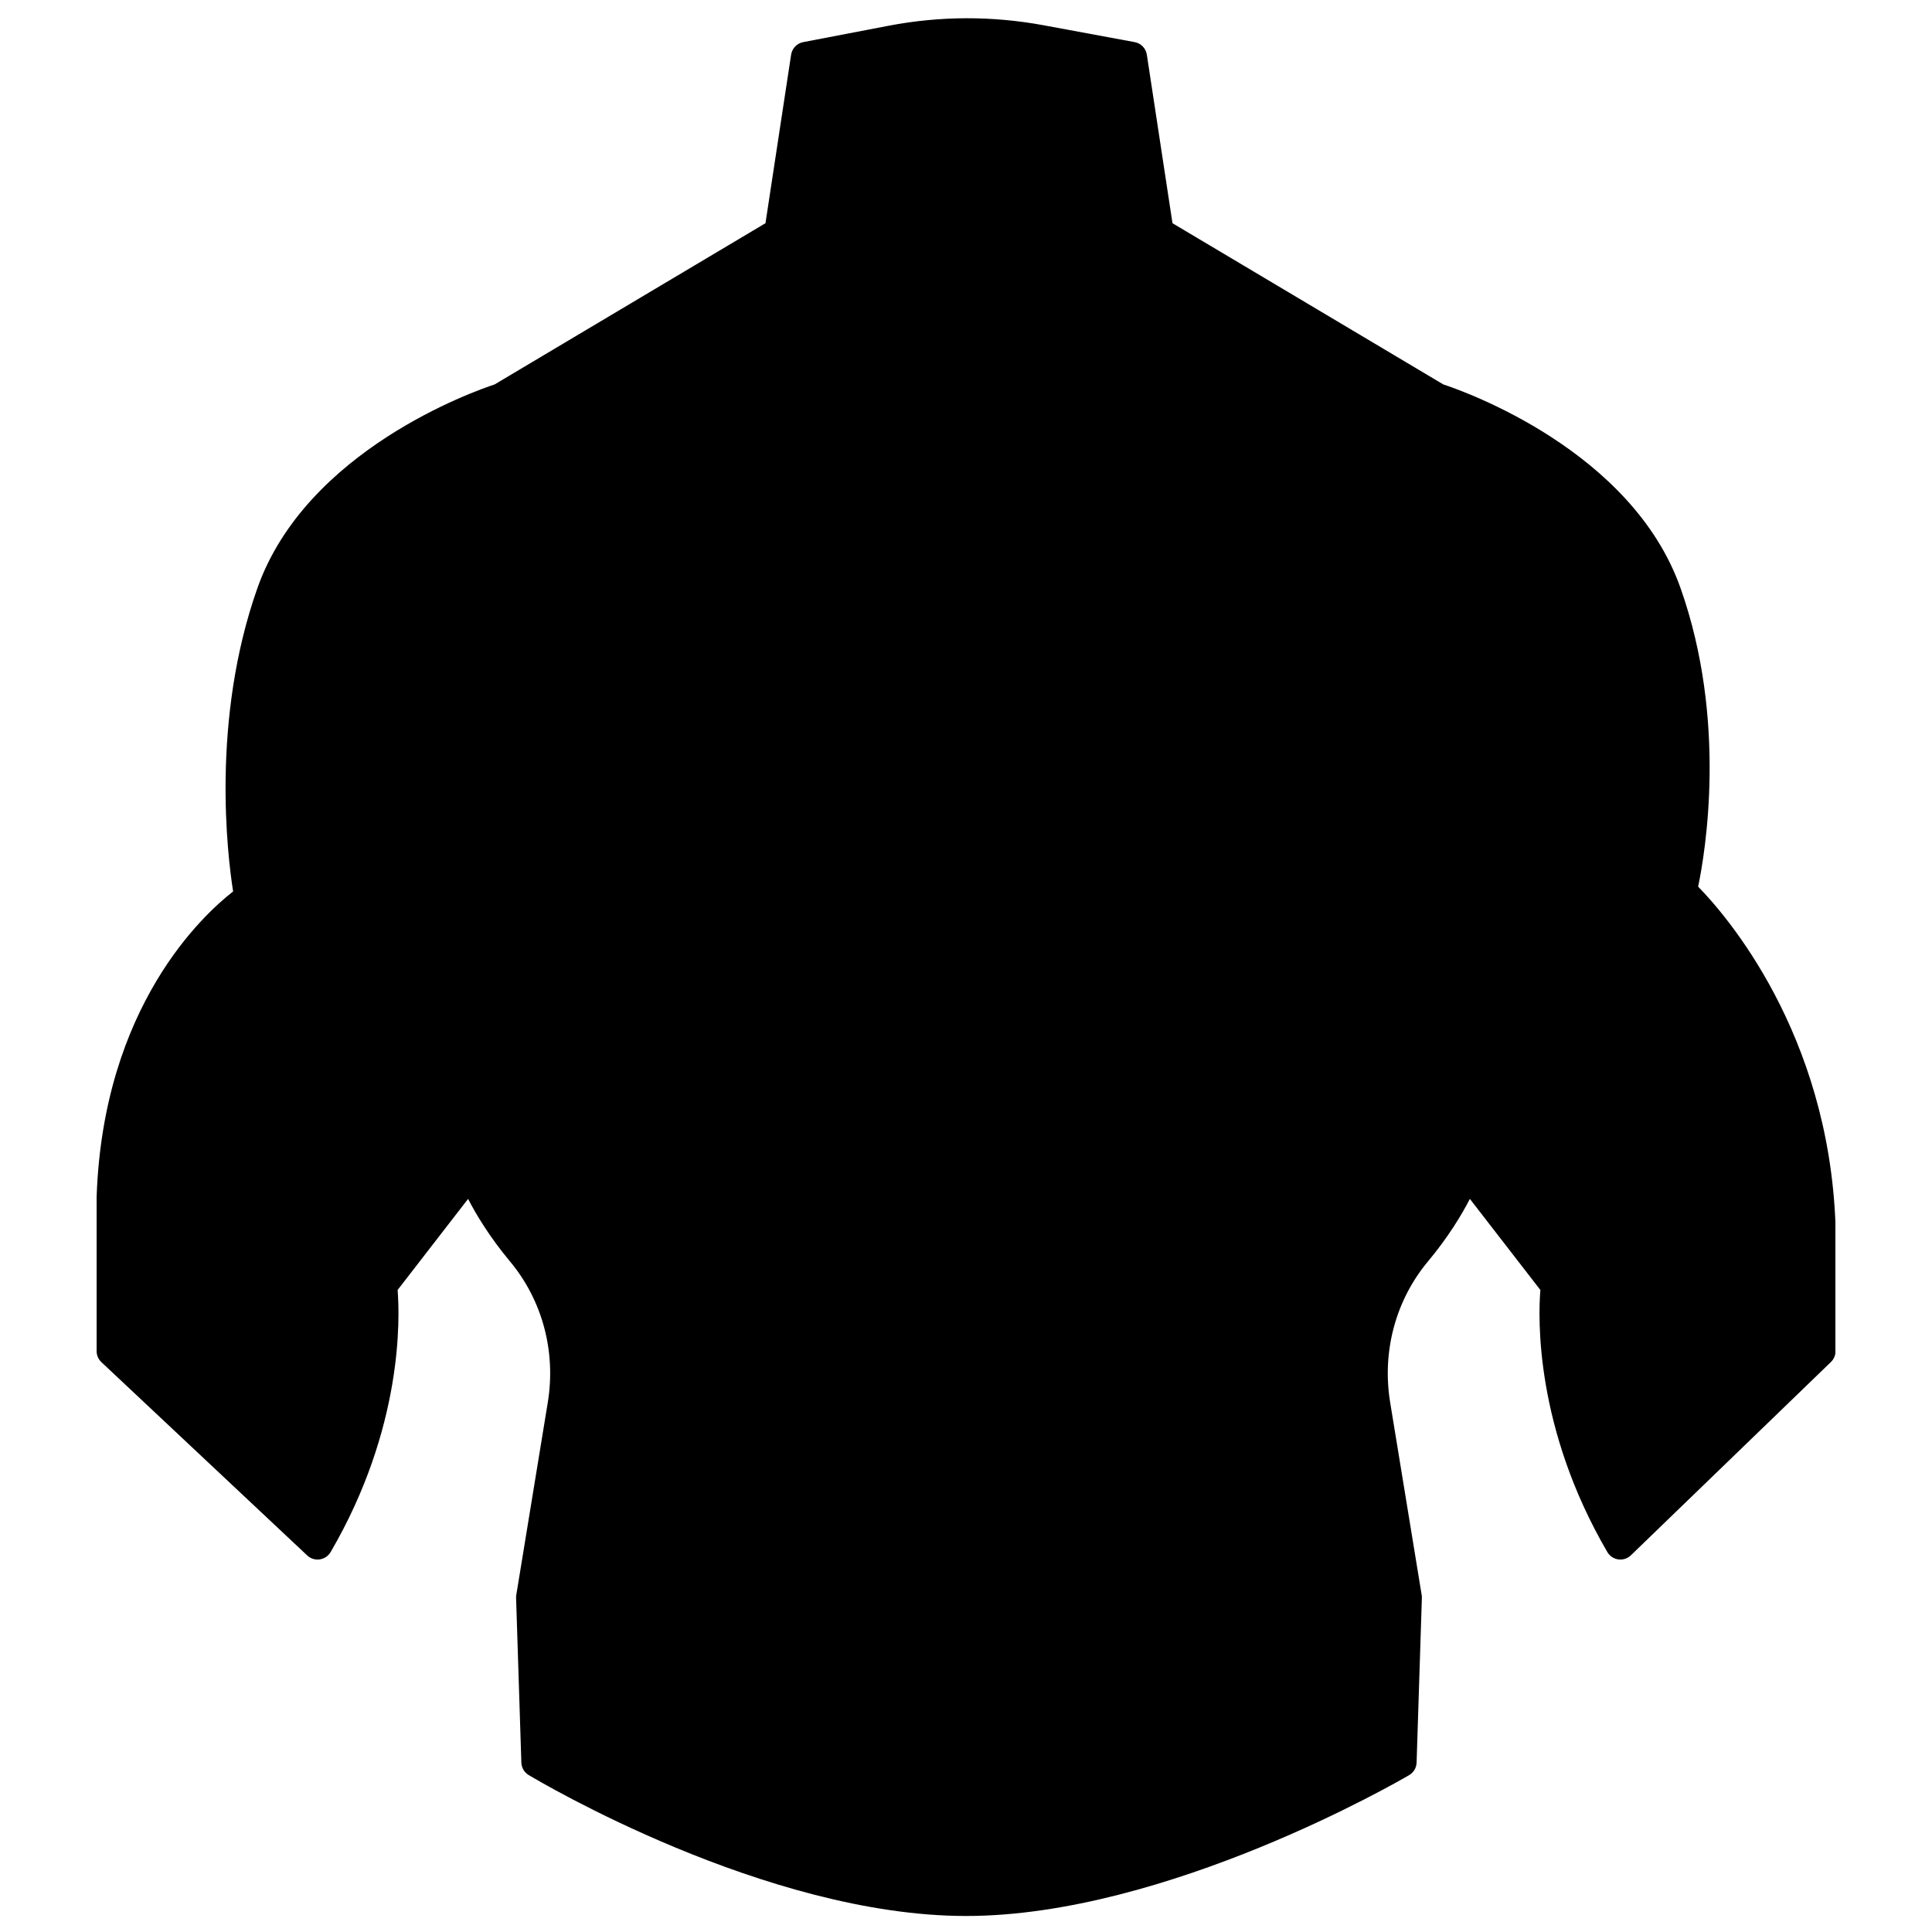
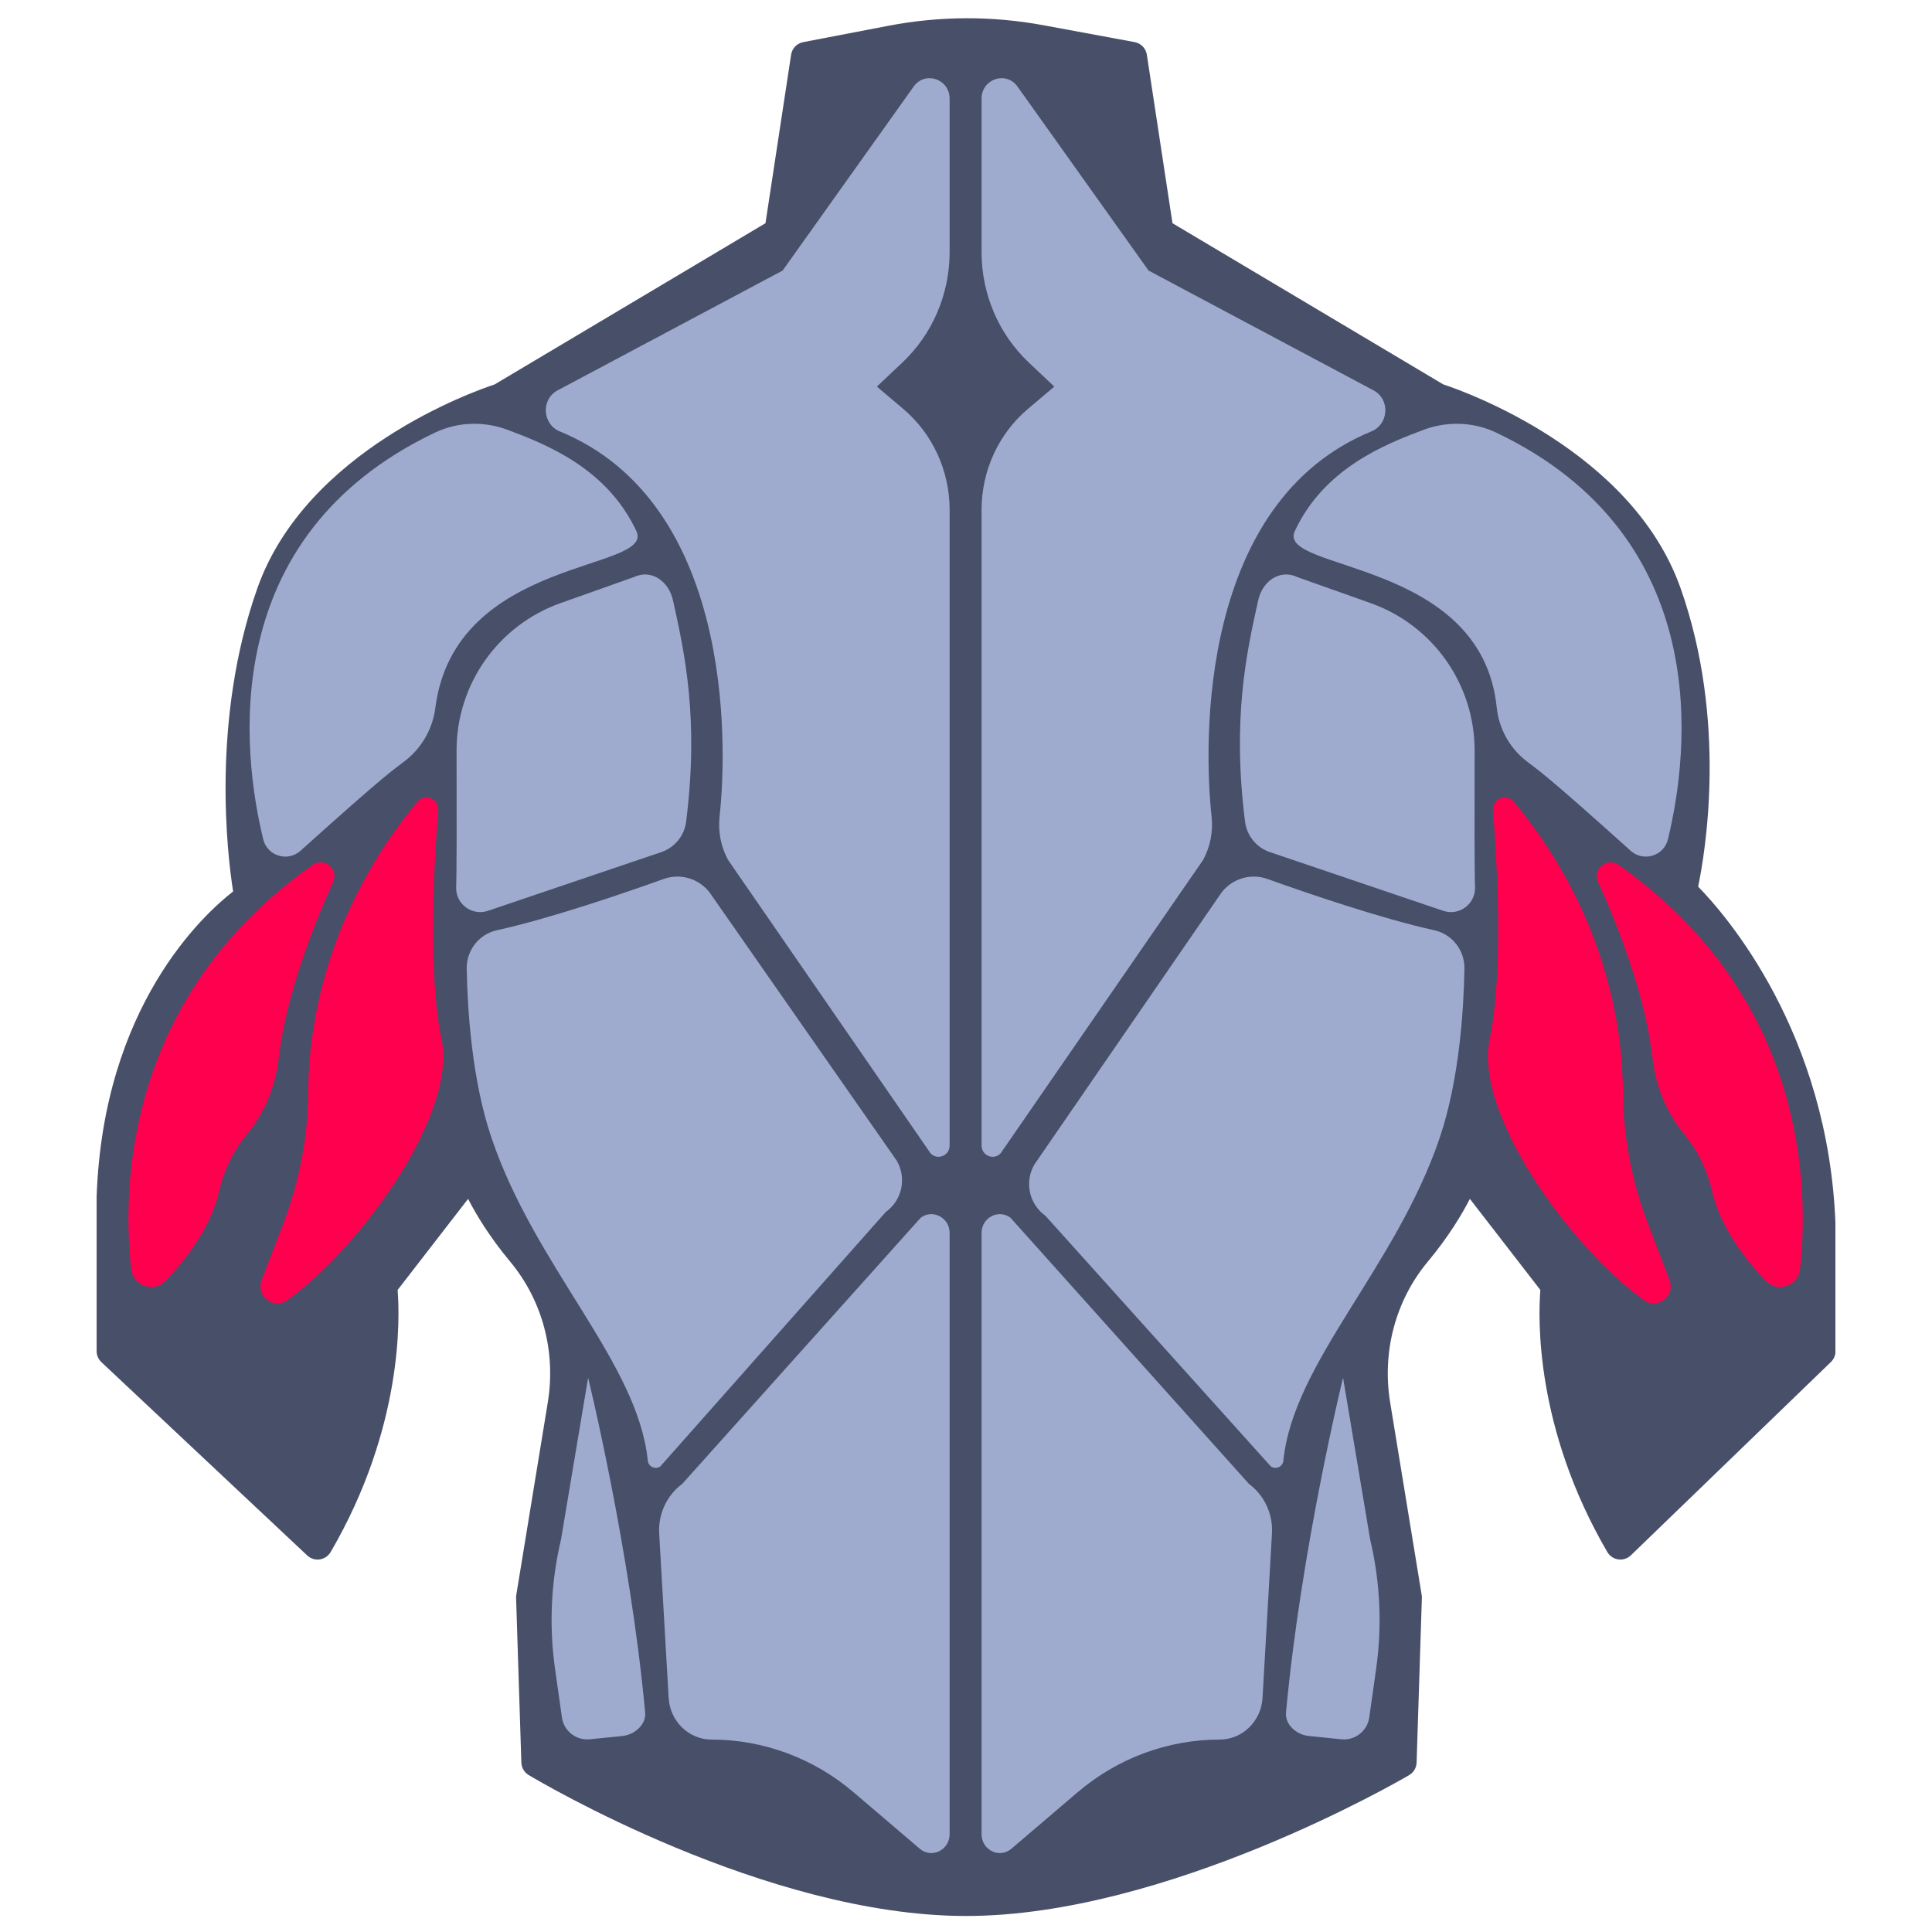
<svg xmlns="http://www.w3.org/2000/svg" width="500" zoomAndPan="magnify" viewBox="0 0 375 375" height="500" preserveAspectRatio="xMidYMid meet" version="1.0">
  <defs>
    <clipPath id="cb2fdb1967">
      <path d="M 18.75 3 L 356.25 3 L 356.25 371.988 L 18.75 371.988 Z M 18.75 3 " clip-rule="nonzero" />
    </clipPath>
  </defs>
  <g clip-path="url(#cb2fdb1967)">
-     <path fill="currentColor" d="M 187.516 371.891 C 148.598 371.891 104.477 345.652 102.617 344.535 C 101.762 344.023 101.227 343.113 101.195 342.113 L 100.172 310.145 C 100.168 309.953 100.18 309.762 100.211 309.578 L 106.328 272.199 C 107.938 262.348 105.277 252.395 99.027 244.887 C 95.023 240.082 92.434 235.773 90.855 232.703 L 77.176 250.383 C 77.609 255.746 78.254 277.117 64.176 301.254 C 63.723 302.023 62.945 302.551 62.062 302.676 C 61.18 302.809 60.281 302.523 59.633 301.914 L 19.68 264.391 C 19.09 263.836 18.754 263.062 18.754 262.254 L 18.754 232.281 C 18.754 232.246 18.758 232.215 18.758 232.18 C 20.074 195.301 39.445 177.543 45.246 173.031 C 44.121 165.875 40.957 139.66 49.953 114.18 C 59.41 87.395 92.082 75.91 96.008 74.617 L 148.578 43.324 L 153.555 10.617 C 153.738 9.387 154.68 8.41 155.902 8.176 L 172.457 5 C 182.441 3.09 192.574 3.055 202.574 4.906 L 220.234 8.172 C 221.465 8.402 222.414 9.383 222.602 10.617 L 227.578 43.324 L 280.148 74.617 C 284.07 75.906 316.75 87.391 326.203 114.18 C 335.281 139.891 331.004 165.395 329.609 172.098 C 334.898 177.5 354.938 200.379 356.273 237.789 C 356.277 237.82 356.277 237.855 356.277 237.891 L 356.277 262.254 C 356.277 263.047 355.953 263.809 355.383 264.363 L 316.555 301.883 C 315.91 302.508 315.012 302.801 314.117 302.68 C 313.223 302.555 312.438 302.031 311.984 301.254 C 297.906 277.117 298.547 255.746 298.984 250.383 L 285.301 232.703 C 283.723 235.773 281.137 240.082 277.133 244.887 C 270.879 252.395 268.219 262.348 269.828 272.199 L 275.945 309.578 C 275.977 309.762 275.988 309.953 275.984 310.145 L 274.961 342.113 C 274.93 343.121 274.383 344.043 273.512 344.551 C 271.609 345.668 226.418 371.891 187.516 371.891 Z M 187.516 371.891 " fill-opacity="1" fill-rule="nonzero" />
+     <path fill="#484f69" d="M 187.516 371.891 C 148.598 371.891 104.477 345.652 102.617 344.535 C 101.762 344.023 101.227 343.113 101.195 342.113 L 100.172 310.145 C 100.168 309.953 100.18 309.762 100.211 309.578 L 106.328 272.199 C 107.938 262.348 105.277 252.395 99.027 244.887 C 95.023 240.082 92.434 235.773 90.855 232.703 L 77.176 250.383 C 77.609 255.746 78.254 277.117 64.176 301.254 C 63.723 302.023 62.945 302.551 62.062 302.676 C 61.18 302.809 60.281 302.523 59.633 301.914 L 19.68 264.391 C 19.09 263.836 18.754 263.062 18.754 262.254 L 18.754 232.281 C 18.754 232.246 18.758 232.215 18.758 232.18 C 20.074 195.301 39.445 177.543 45.246 173.031 C 44.121 165.875 40.957 139.66 49.953 114.18 C 59.41 87.395 92.082 75.91 96.008 74.617 L 148.578 43.324 L 153.555 10.617 C 153.738 9.387 154.68 8.41 155.902 8.176 L 172.457 5 C 182.441 3.09 192.574 3.055 202.574 4.906 L 220.234 8.172 C 221.465 8.402 222.414 9.383 222.602 10.617 L 227.578 43.324 L 280.148 74.617 C 284.07 75.906 316.75 87.391 326.203 114.18 C 335.281 139.891 331.004 165.395 329.609 172.098 C 334.898 177.5 354.938 200.379 356.273 237.789 C 356.277 237.82 356.277 237.855 356.277 237.891 L 356.277 262.254 C 356.277 263.047 355.953 263.809 355.383 264.363 L 316.555 301.883 C 315.91 302.508 315.012 302.801 314.117 302.68 C 313.223 302.555 312.438 302.031 311.984 301.254 C 297.906 277.117 298.547 255.746 298.984 250.383 L 285.301 232.703 C 283.723 235.773 281.137 240.082 277.133 244.887 C 270.879 252.395 268.219 262.348 269.828 272.199 L 275.945 309.578 C 275.977 309.762 275.988 309.953 275.984 310.145 L 274.961 342.113 C 274.93 343.121 274.383 344.043 273.512 344.551 C 271.609 345.668 226.418 371.891 187.516 371.891 Z M 187.516 371.891 " fill-opacity="1" fill-rule="nonzero" />
  </g>
-   <path fill="currentColor" d="M 184.32 19.164 L 184.32 48.926 C 184.32 57.07 181 64.84 175.172 70.344 L 170.199 75.039 L 175.336 79.387 C 181.023 84.199 184.32 91.383 184.32 98.965 L 184.32 222.324 C 184.32 224.594 181.387 225.387 180.309 223.406 L 141.324 166.922 C 139.922 164.355 139.352 161.402 139.672 158.477 C 141.262 143.969 142.105 97.484 108.648 83.73 C 105.25 82.336 104.984 77.5 108.234 75.77 L 151.906 52.516 L 177.336 16.809 C 179.547 13.707 184.32 15.316 184.32 19.164 Z M 184.32 19.164 " fill-opacity="1" fill-rule="nonzero" />
-   <path fill="currentColor" d="M 84.414 83.977 C 88.836 81.867 93.938 81.711 98.523 83.43 C 106.168 86.293 117.855 90.961 123.516 103.082 C 127.191 110.961 88.273 107.918 84.496 137.414 C 83.98 141.438 81.898 145.109 78.703 147.613 C 76.156 149.609 75.582 149.609 58.328 165.133 C 55.848 167.359 51.883 166.148 51.094 162.91 C 47.031 146.195 41.832 104.277 84.414 83.977 Z M 84.414 83.977 " fill-opacity="1" fill-rule="nonzero" />
-   <path fill="currentColor" d="M 88.621 145.715 C 88.586 132.852 96.672 121.371 108.793 117.066 L 123.02 112.016 C 126.426 110.395 129.801 112.816 130.621 116.5 C 132.883 126.695 135.703 139.453 133.176 159.488 C 132.832 162.211 130.961 164.508 128.359 165.391 L 94.707 176.789 C 91.605 177.84 88.41 175.457 88.543 172.18 C 88.652 169.449 88.648 157.16 88.621 145.715 Z M 88.621 145.715 " fill-opacity="1" fill-rule="nonzero" />
-   <path fill="currentColor" d="M 96.445 180.559 C 92.961 181.324 90.527 184.465 90.59 188.031 C 90.73 195.895 91.574 209.539 95.371 220.773 C 103.914 246.07 123.812 264.422 125.738 283.527 C 125.859 284.703 127.215 285.305 128.18 284.617 L 171.918 235.25 C 175.117 232.973 176.035 228.625 174.031 225.25 L 137.715 173.203 C 135.621 170.508 132.039 169.461 128.824 170.609 C 121.145 173.359 106.793 178.285 96.445 180.559 Z M 96.445 180.559 " fill-opacity="1" fill-rule="nonzero" />
-   <path fill="currentColor" d="M 64.672 171.168 C 60.836 179.648 55.5 193.172 54.086 205.383 C 53.457 210.805 51.395 215.961 47.918 220.168 C 45.781 222.754 43.617 226.426 42.465 231.426 C 40.895 238.234 36.07 244.457 32.164 248.586 C 29.887 250.992 25.828 249.629 25.461 246.336 C 23.73 230.715 24.125 193.637 60.699 167.871 C 62.918 166.309 65.793 168.695 64.672 171.168 Z M 64.672 171.168 " fill-opacity="1" fill-rule="nonzero" />
-   <path fill="currentColor" d="M 80.98 155.641 C 82.414 153.906 85.234 155.051 85.055 157.293 C 84.188 168.125 83.031 189.055 85.695 201.703 C 88.766 216.293 69.965 242.098 55.777 252.352 C 53.129 254.266 49.609 251.539 50.777 248.484 L 54.93 237.629 C 58.062 229.441 59.773 220.766 59.824 212 C 59.898 199.344 63.098 177.297 80.98 155.641 Z M 80.98 155.641 " fill-opacity="1" fill-rule="nonzero" />
-   <path fill="currentColor" d="M 184.32 239.32 L 184.32 356.02 C 184.32 359.109 180.828 360.801 178.52 358.832 L 165.699 347.895 C 157.941 341.273 148.188 337.652 138.117 337.652 C 133.699 337.652 130.047 334.105 129.785 329.562 L 127.949 297.66 C 127.734 293.875 129.418 290.238 132.414 288.031 L 178.719 236.352 C 181.062 234.625 184.32 236.352 184.32 239.32 Z M 184.32 239.32 " fill-opacity="1" fill-rule="nonzero" />
-   <path fill="currentColor" d="M 114.152 267.414 C 114.152 267.414 122.289 300.617 125.219 332.359 C 125.445 334.805 123.117 336.77 120.672 336.969 L 114.387 337.602 C 111.766 337.812 109.434 335.949 109.066 333.348 L 107.73 323.898 C 106.547 315.535 106.941 307.023 108.895 298.809 Z M 114.152 267.414 " fill-opacity="1" fill-rule="nonzero" />
-   <path fill="currentColor" d="M 190.52 19.164 L 190.52 48.926 C 190.52 57.07 193.84 64.84 199.668 70.344 L 204.641 75.039 L 199.5 79.387 C 193.816 84.199 190.52 91.383 190.52 98.965 L 190.52 222.324 C 190.52 224.594 193.449 225.387 194.531 223.406 L 233.516 166.922 C 234.918 164.355 235.488 161.402 235.168 158.477 C 233.574 143.969 232.734 97.484 266.191 83.73 C 269.586 82.336 269.852 77.5 266.605 75.77 L 222.934 52.516 L 197.5 16.809 C 195.293 13.707 190.52 15.316 190.52 19.164 Z M 190.52 19.164 " fill-opacity="1" fill-rule="nonzero" />
-   <path fill="currentColor" d="M 290.426 83.977 C 286.004 81.867 280.902 81.711 276.316 83.43 C 268.668 86.293 256.98 90.961 251.324 103.082 C 247.656 110.945 287.547 108.352 290.512 137.305 C 290.934 141.418 293.008 145.188 296.273 147.723 C 298.707 149.613 299.574 149.898 316.512 165.133 C 318.988 167.359 322.957 166.148 323.742 162.91 C 327.805 146.195 333.004 104.277 290.426 83.977 Z M 290.426 83.977 " fill-opacity="1" fill-rule="nonzero" />
-   <path fill="currentColor" d="M 286.219 145.715 C 286.25 132.852 278.164 121.371 266.043 117.066 L 251.82 112.016 C 248.414 110.395 245.035 112.816 244.219 116.5 C 241.953 126.695 239.133 139.453 241.664 159.488 C 242.008 162.211 243.875 164.508 246.477 165.391 L 280.129 176.789 C 283.234 177.84 286.426 175.457 286.297 172.18 C 286.188 169.449 286.188 157.16 286.219 145.715 Z M 286.219 145.715 " fill-opacity="1" fill-rule="nonzero" />
-   <path fill="currentColor" d="M 278.395 180.559 C 281.879 181.324 284.312 184.465 284.246 188.031 C 284.109 195.895 283.266 209.539 279.469 220.773 C 270.922 246.07 251.023 264.422 249.098 283.527 C 248.98 284.703 247.621 285.305 246.656 284.617 L 202.918 235.984 C 199.723 233.707 198.805 229.359 200.805 225.984 L 237.125 173.203 C 239.215 170.508 242.801 169.461 246.012 170.609 C 253.691 173.359 268.047 178.285 278.395 180.559 Z M 278.395 180.559 " fill-opacity="1" fill-rule="nonzero" />
-   <path fill="currentColor" d="M 310.168 171.168 C 314.004 179.648 319.34 193.172 320.754 205.383 C 321.379 210.805 323.445 215.961 326.922 220.168 C 329.059 222.754 331.219 226.426 332.371 231.426 C 333.945 238.234 338.77 244.457 342.676 248.586 C 344.953 250.992 349.012 249.629 349.379 246.336 C 351.109 230.715 350.711 193.637 314.141 167.871 C 311.922 166.309 309.047 168.695 310.168 171.168 Z M 310.168 171.168 " fill-opacity="1" fill-rule="nonzero" />
-   <path fill="currentColor" d="M 293.859 155.641 C 292.426 153.906 289.602 155.051 289.781 157.293 C 290.652 168.125 291.805 189.055 289.141 201.703 C 286.07 216.293 304.875 242.098 319.059 252.352 C 321.711 254.266 325.227 251.539 324.059 248.484 L 319.906 237.629 C 316.777 229.441 315.066 220.766 315.012 212 C 314.938 199.344 311.738 177.297 293.859 155.641 Z M 293.859 155.641 " fill-opacity="1" fill-rule="nonzero" />
-   <path fill="currentColor" d="M 190.52 239.32 L 190.52 356.02 C 190.52 359.109 194.012 360.801 196.32 358.832 L 209.141 347.895 C 216.895 341.273 226.648 337.652 236.723 337.652 C 241.141 337.652 244.793 334.105 245.055 329.562 L 246.887 297.66 C 247.105 293.875 245.422 290.238 242.426 288.031 L 196.121 236.352 C 193.777 234.625 190.52 236.352 190.52 239.32 Z M 190.52 239.32 " fill-opacity="1" fill-rule="nonzero" />
-   <path fill="currentColor" d="M 260.684 267.414 C 260.684 267.414 252.547 300.617 249.617 332.359 C 249.391 334.805 251.719 336.77 254.168 336.969 L 260.453 337.602 C 263.074 337.812 265.406 335.949 265.773 333.348 L 267.109 323.898 C 268.293 315.535 267.895 307.023 265.945 298.809 Z M 260.684 267.414 " fill-opacity="1" fill-rule="nonzero" />
+   <path fill="#9fabce" d="M 184.32 19.164 L 184.32 48.926 C 184.32 57.07 181 64.84 175.172 70.344 L 170.199 75.039 L 175.336 79.387 C 181.023 84.199 184.32 91.383 184.32 98.965 L 184.32 222.324 C 184.32 224.594 181.387 225.387 180.309 223.406 L 141.324 166.922 C 139.922 164.355 139.352 161.402 139.672 158.477 C 141.262 143.969 142.105 97.484 108.648 83.73 C 105.25 82.336 104.984 77.5 108.234 75.77 L 151.906 52.516 L 177.336 16.809 C 179.547 13.707 184.32 15.316 184.32 19.164 Z M 184.32 19.164 " fill-opacity="1" fill-rule="nonzero" />
+   <path fill="#9fabce" d="M 84.414 83.977 C 88.836 81.867 93.938 81.711 98.523 83.43 C 106.168 86.293 117.855 90.961 123.516 103.082 C 127.191 110.961 88.273 107.918 84.496 137.414 C 83.98 141.438 81.898 145.109 78.703 147.613 C 76.156 149.609 75.582 149.609 58.328 165.133 C 55.848 167.359 51.883 166.148 51.094 162.91 C 47.031 146.195 41.832 104.277 84.414 83.977 Z M 84.414 83.977 " fill-opacity="1" fill-rule="nonzero" />
+   <path fill="#9fabce" d="M 88.621 145.715 C 88.586 132.852 96.672 121.371 108.793 117.066 L 123.02 112.016 C 126.426 110.395 129.801 112.816 130.621 116.5 C 132.883 126.695 135.703 139.453 133.176 159.488 C 132.832 162.211 130.961 164.508 128.359 165.391 L 94.707 176.789 C 91.605 177.84 88.41 175.457 88.543 172.18 C 88.652 169.449 88.648 157.16 88.621 145.715 Z M 88.621 145.715 " fill-opacity="1" fill-rule="nonzero" />
+   <path fill="#9fabce" d="M 96.445 180.559 C 92.961 181.324 90.527 184.465 90.59 188.031 C 90.73 195.895 91.574 209.539 95.371 220.773 C 103.914 246.07 123.812 264.422 125.738 283.527 C 125.859 284.703 127.215 285.305 128.18 284.617 L 171.918 235.25 C 175.117 232.973 176.035 228.625 174.031 225.25 L 137.715 173.203 C 135.621 170.508 132.039 169.461 128.824 170.609 C 121.145 173.359 106.793 178.285 96.445 180.559 Z M 96.445 180.559 " fill-opacity="1" fill-rule="nonzero" />
+   <path fill="#ff004f" d="M 64.672 171.168 C 60.836 179.648 55.5 193.172 54.086 205.383 C 53.457 210.805 51.395 215.961 47.918 220.168 C 45.781 222.754 43.617 226.426 42.465 231.426 C 40.895 238.234 36.07 244.457 32.164 248.586 C 29.887 250.992 25.828 249.629 25.461 246.336 C 23.73 230.715 24.125 193.637 60.699 167.871 C 62.918 166.309 65.793 168.695 64.672 171.168 Z M 64.672 171.168 " fill-opacity="1" fill-rule="nonzero" />
+   <path fill="#ff004f" d="M 80.98 155.641 C 82.414 153.906 85.234 155.051 85.055 157.293 C 84.188 168.125 83.031 189.055 85.695 201.703 C 88.766 216.293 69.965 242.098 55.777 252.352 C 53.129 254.266 49.609 251.539 50.777 248.484 L 54.93 237.629 C 58.062 229.441 59.773 220.766 59.824 212 C 59.898 199.344 63.098 177.297 80.98 155.641 Z M 80.98 155.641 " fill-opacity="1" fill-rule="nonzero" />
+   <path fill="#9fabce" d="M 184.32 239.32 L 184.32 356.02 C 184.32 359.109 180.828 360.801 178.52 358.832 L 165.699 347.895 C 157.941 341.273 148.188 337.652 138.117 337.652 C 133.699 337.652 130.047 334.105 129.785 329.562 L 127.949 297.66 C 127.734 293.875 129.418 290.238 132.414 288.031 L 178.719 236.352 C 181.062 234.625 184.32 236.352 184.32 239.32 Z M 184.32 239.32 " fill-opacity="1" fill-rule="nonzero" />
+   <path fill="#9fabce" d="M 114.152 267.414 C 114.152 267.414 122.289 300.617 125.219 332.359 C 125.445 334.805 123.117 336.77 120.672 336.969 L 114.387 337.602 C 111.766 337.812 109.434 335.949 109.066 333.348 L 107.73 323.898 C 106.547 315.535 106.941 307.023 108.895 298.809 Z M 114.152 267.414 " fill-opacity="1" fill-rule="nonzero" />
+   <path fill="#9fabce" d="M 190.52 19.164 L 190.52 48.926 C 190.52 57.07 193.84 64.84 199.668 70.344 L 204.641 75.039 L 199.5 79.387 C 193.816 84.199 190.52 91.383 190.52 98.965 L 190.52 222.324 C 190.52 224.594 193.449 225.387 194.531 223.406 L 233.516 166.922 C 234.918 164.355 235.488 161.402 235.168 158.477 C 233.574 143.969 232.734 97.484 266.191 83.73 C 269.586 82.336 269.852 77.5 266.605 75.77 L 222.934 52.516 L 197.5 16.809 C 195.293 13.707 190.52 15.316 190.52 19.164 Z M 190.52 19.164 " fill-opacity="1" fill-rule="nonzero" />
+   <path fill="#9fabce" d="M 290.426 83.977 C 286.004 81.867 280.902 81.711 276.316 83.43 C 268.668 86.293 256.98 90.961 251.324 103.082 C 247.656 110.945 287.547 108.352 290.512 137.305 C 290.934 141.418 293.008 145.188 296.273 147.723 C 298.707 149.613 299.574 149.898 316.512 165.133 C 318.988 167.359 322.957 166.148 323.742 162.91 C 327.805 146.195 333.004 104.277 290.426 83.977 Z M 290.426 83.977 " fill-opacity="1" fill-rule="nonzero" />
+   <path fill="#9fabce" d="M 286.219 145.715 C 286.25 132.852 278.164 121.371 266.043 117.066 L 251.82 112.016 C 248.414 110.395 245.035 112.816 244.219 116.5 C 241.953 126.695 239.133 139.453 241.664 159.488 C 242.008 162.211 243.875 164.508 246.477 165.391 L 280.129 176.789 C 283.234 177.84 286.426 175.457 286.297 172.18 C 286.188 169.449 286.188 157.16 286.219 145.715 Z M 286.219 145.715 " fill-opacity="1" fill-rule="nonzero" />
+   <path fill="#9fabce" d="M 278.395 180.559 C 281.879 181.324 284.312 184.465 284.246 188.031 C 284.109 195.895 283.266 209.539 279.469 220.773 C 270.922 246.07 251.023 264.422 249.098 283.527 C 248.98 284.703 247.621 285.305 246.656 284.617 L 202.918 235.984 C 199.723 233.707 198.805 229.359 200.805 225.984 L 237.125 173.203 C 239.215 170.508 242.801 169.461 246.012 170.609 C 253.691 173.359 268.047 178.285 278.395 180.559 Z M 278.395 180.559 " fill-opacity="1" fill-rule="nonzero" />
+   <path fill="#ff004f" d="M 310.168 171.168 C 314.004 179.648 319.34 193.172 320.754 205.383 C 321.379 210.805 323.445 215.961 326.922 220.168 C 329.059 222.754 331.219 226.426 332.371 231.426 C 333.945 238.234 338.77 244.457 342.676 248.586 C 344.953 250.992 349.012 249.629 349.379 246.336 C 351.109 230.715 350.711 193.637 314.141 167.871 C 311.922 166.309 309.047 168.695 310.168 171.168 Z M 310.168 171.168 " fill-opacity="1" fill-rule="nonzero" />
+   <path fill="#ff004f" d="M 293.859 155.641 C 292.426 153.906 289.602 155.051 289.781 157.293 C 290.652 168.125 291.805 189.055 289.141 201.703 C 286.07 216.293 304.875 242.098 319.059 252.352 C 321.711 254.266 325.227 251.539 324.059 248.484 L 319.906 237.629 C 316.777 229.441 315.066 220.766 315.012 212 C 314.938 199.344 311.738 177.297 293.859 155.641 Z M 293.859 155.641 " fill-opacity="1" fill-rule="nonzero" />
+   <path fill="#9fabce" d="M 190.52 239.32 L 190.52 356.02 C 190.52 359.109 194.012 360.801 196.32 358.832 L 209.141 347.895 C 216.895 341.273 226.648 337.652 236.723 337.652 C 241.141 337.652 244.793 334.105 245.055 329.562 L 246.887 297.66 C 247.105 293.875 245.422 290.238 242.426 288.031 L 196.121 236.352 C 193.777 234.625 190.52 236.352 190.52 239.32 Z M 190.52 239.32 " fill-opacity="1" fill-rule="nonzero" />
+   <path fill="#9fabce" d="M 260.684 267.414 C 260.684 267.414 252.547 300.617 249.617 332.359 C 249.391 334.805 251.719 336.77 254.168 336.969 L 260.453 337.602 C 263.074 337.812 265.406 335.949 265.773 333.348 L 267.109 323.898 C 268.293 315.535 267.895 307.023 265.945 298.809 Z M 260.684 267.414 " fill-opacity="1" fill-rule="nonzero" />
</svg>
